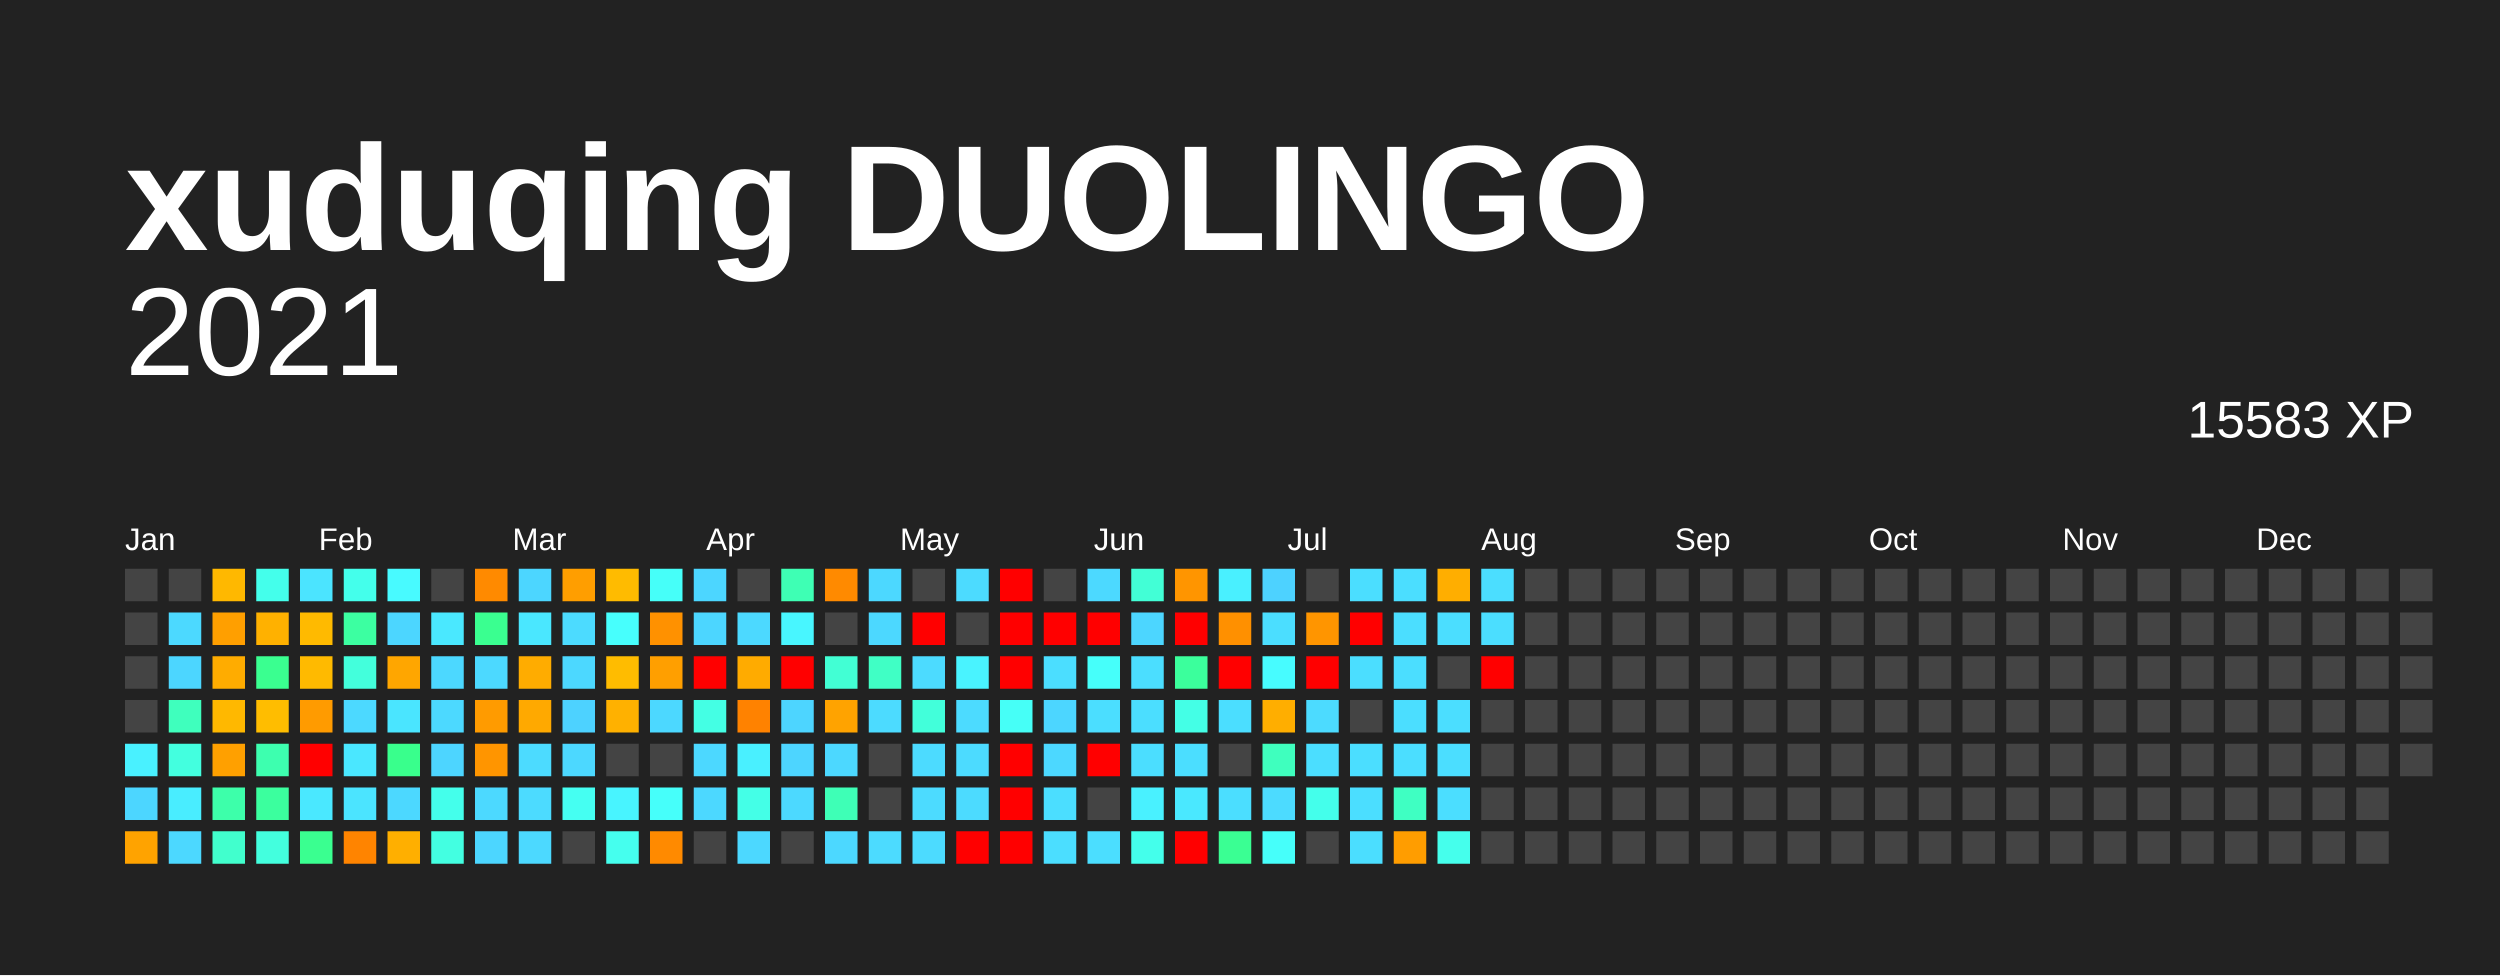
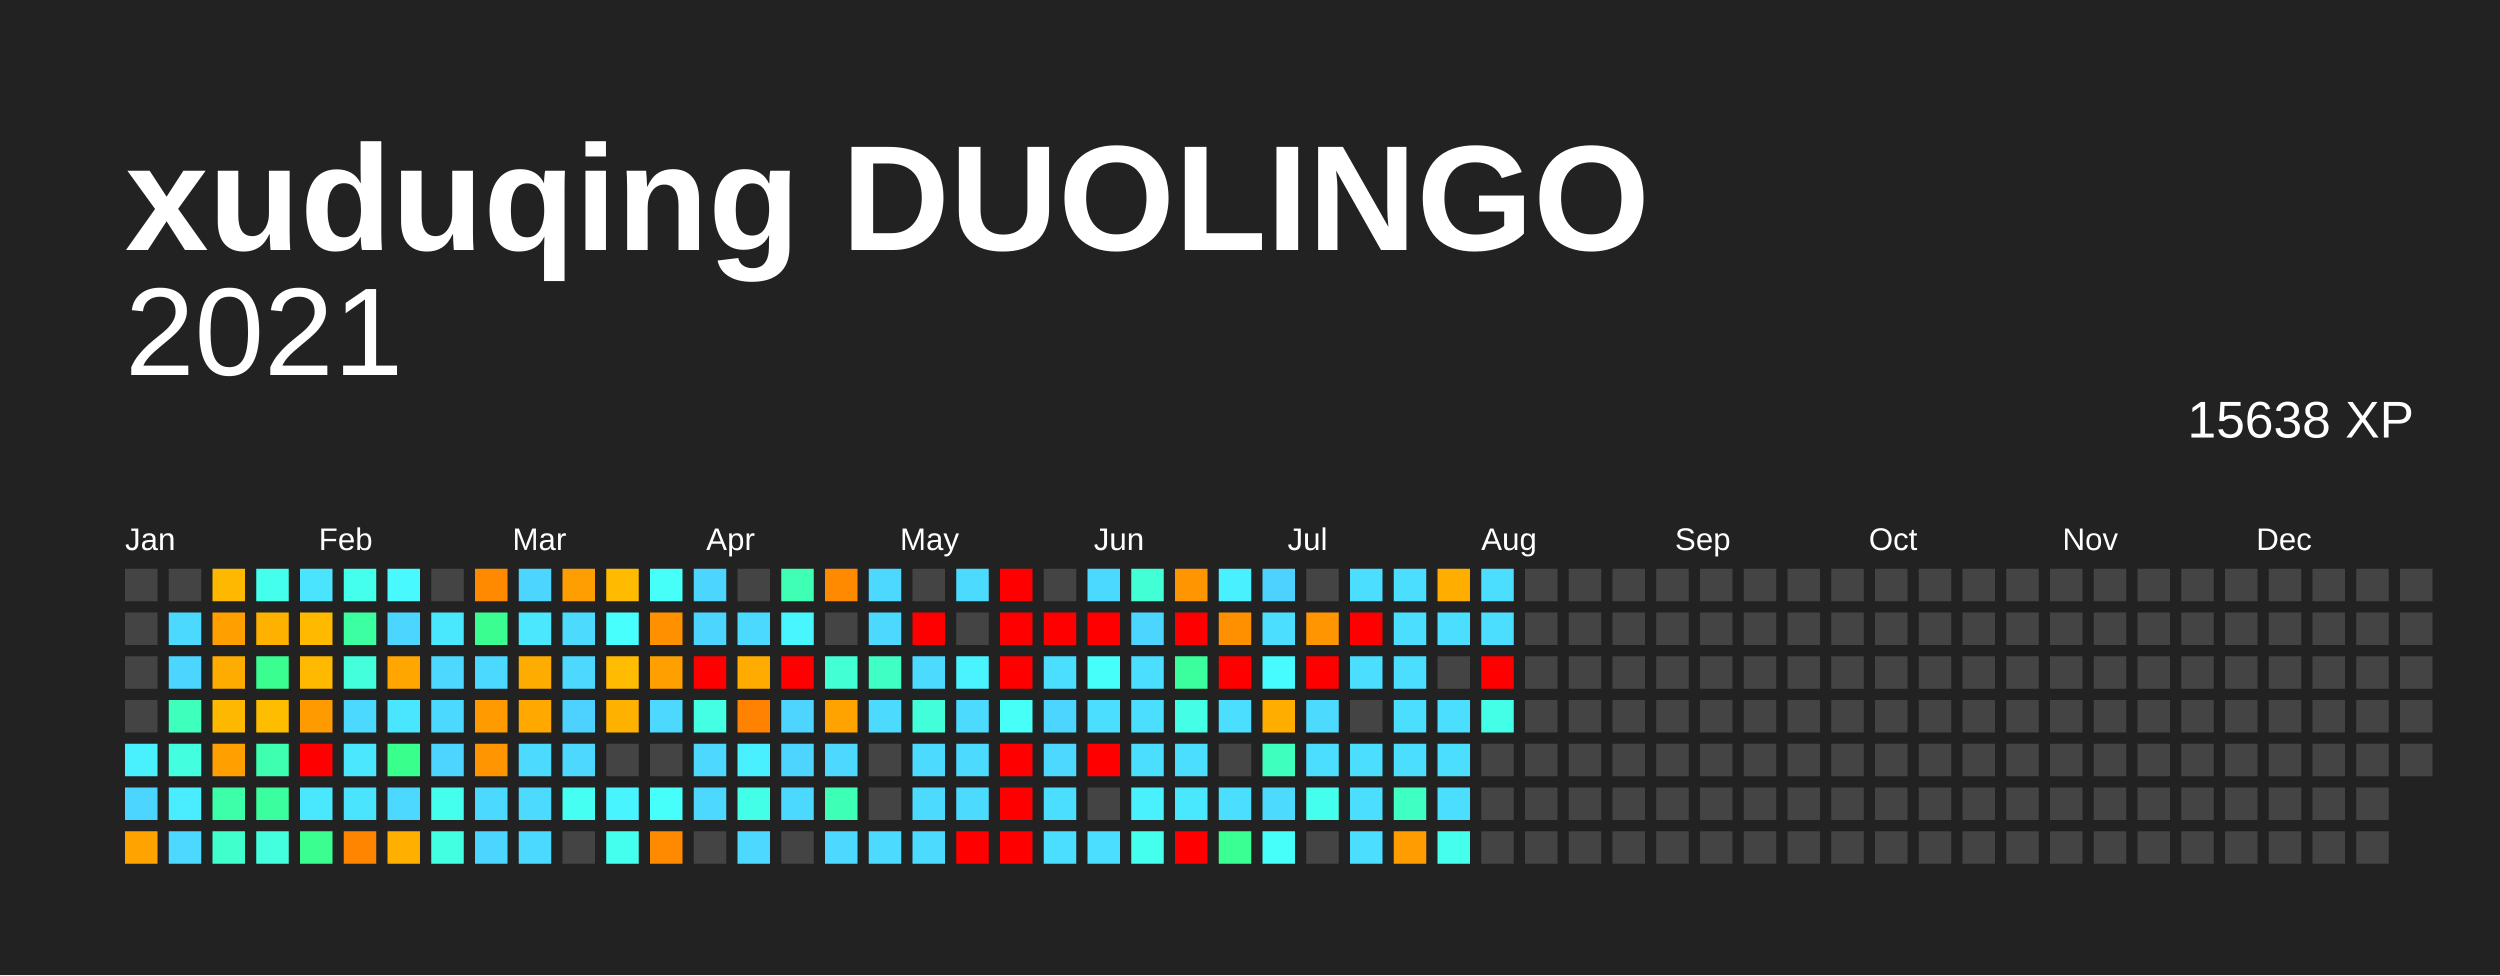
<svg xmlns="http://www.w3.org/2000/svg" baseProfile="full" height="78mm" version="1.1" viewBox="0,0,200,78" width="200mm">
  <defs />
  <rect fill="#222222" height="78" width="200" x="0" y="0" />
  <text fill="#FFFFFF" style="font-size:12px; font-family:Arial; font-weight:bold;" x="10" y="20">xuduqing DUOLINGO</text>
  <text alignment-baseline="hanging" fill="#FFFFFF" style="font-size:10.0px; font-family:Arial;" x="10" y="30">2021</text>
-   <text alignment-baseline="hanging" fill="#FFFFFF" style="font-size:4.125px; font-family:Arial;" x="175" y="35">15583 XP</text>
+   <text alignment-baseline="hanging" fill="#FFFFFF" style="font-size:4.125px; font-family:Arial;" x="175" y="35">15638 XP</text>
  <text fill="#FFFFFF" style="font-size:2.5px; font-family:Arial" x="10.0" y="44">Jan</text>
  <text fill="#FFFFFF" style="font-size:2.5px; font-family:Arial" x="25.5" y="44">Feb</text>
  <text fill="#FFFFFF" style="font-size:2.5px; font-family:Arial" x="41.0" y="44">Mar</text>
  <text fill="#FFFFFF" style="font-size:2.5px; font-family:Arial" x="56.5" y="44">Apr</text>
  <text fill="#FFFFFF" style="font-size:2.5px; font-family:Arial" x="72.0" y="44">May</text>
  <text fill="#FFFFFF" style="font-size:2.5px; font-family:Arial" x="87.5" y="44">Jun</text>
  <text fill="#FFFFFF" style="font-size:2.5px; font-family:Arial" x="103.0" y="44">Jul</text>
  <text fill="#FFFFFF" style="font-size:2.5px; font-family:Arial" x="118.5" y="44">Aug</text>
  <text fill="#FFFFFF" style="font-size:2.5px; font-family:Arial" x="134.0" y="44">Sep</text>
  <text fill="#FFFFFF" style="font-size:2.5px; font-family:Arial" x="149.5" y="44">Oct</text>
  <text fill="#FFFFFF" style="font-size:2.5px; font-family:Arial" x="165.0" y="44">Nov</text>
  <text fill="#FFFFFF" style="font-size:2.5px; font-family:Arial" x="180.5" y="44">Dec</text>
  <rect fill="#444444" height="2.6" width="2.6" x="10.0" y="45.5" />
  <rect fill="#444444" height="2.6" width="2.6" x="10.0" y="49.0" />
  <rect fill="#444444" height="2.6" width="2.6" x="10.0" y="52.5" />
  <rect fill="#444444" height="2.6" width="2.6" x="10.0" y="56.0" />
  <rect fill="#49f1ff" height="2.6" width="2.6" x="10.0" y="59.5" />
  <rect fill="#4cd6ff" height="2.6" width="2.6" x="10.0" y="63.0" />
  <rect fill="#ffa300" height="2.6" width="2.6" x="10.0" y="66.5" />
  <rect fill="#444444" height="2.6" width="2.6" x="13.5" y="45.5" />
  <rect fill="#4cd9ff" height="2.6" width="2.6" x="13.5" y="49.0" />
  <rect fill="#4cd6ff" height="2.6" width="2.6" x="13.5" y="52.5" />
  <rect fill="#3fffbd" height="2.6" width="2.6" x="13.5" y="56.0" />
  <rect fill="#43ffdf" height="2.6" width="2.6" x="13.5" y="59.5" />
  <rect fill="#49edff" height="2.6" width="2.6" x="13.5" y="63.0" />
  <rect fill="#4cd8ff" height="2.6" width="2.6" x="13.5" y="66.5" />
  <rect fill="#ffb800" height="2.6" width="2.6" x="17.0" y="45.5" />
  <rect fill="#ff9f00" height="2.6" width="2.6" x="17.0" y="49.0" />
  <rect fill="#ffac00" height="2.6" width="2.6" x="17.0" y="52.5" />
  <rect fill="#ffb800" height="2.6" width="2.6" x="17.0" y="56.0" />
  <rect fill="#ffa000" height="2.6" width="2.6" x="17.0" y="59.5" />
  <rect fill="#3dffaa" height="2.6" width="2.6" x="17.0" y="63.0" />
  <rect fill="#41ffcd" height="2.6" width="2.6" x="17.0" y="66.5" />
  <rect fill="#44ffeb" height="2.6" width="2.6" x="20.5" y="45.5" />
  <rect fill="#ffb100" height="2.6" width="2.6" x="20.5" y="49.0" />
  <rect fill="#3aff90" height="2.6" width="2.6" x="20.5" y="52.5" />
  <rect fill="#ffbd00" height="2.6" width="2.6" x="20.5" y="56.0" />
  <rect fill="#3dffaf" height="2.6" width="2.6" x="20.5" y="59.5" />
  <rect fill="#3bff9e" height="2.6" width="2.6" x="20.5" y="63.0" />
  <rect fill="#43ffde" height="2.6" width="2.6" x="20.5" y="66.5" />
  <rect fill="#4be4ff" height="2.6" width="2.6" x="24.0" y="45.5" />
  <rect fill="#ffba00" height="2.6" width="2.6" x="24.0" y="49.0" />
  <rect fill="#ffba00" height="2.6" width="2.6" x="24.0" y="52.5" />
  <rect fill="#ff9b00" height="2.6" width="2.6" x="24.0" y="56.0" />
  <rect fill="red" height="2.6" width="2.6" x="24.0" y="59.5" />
  <rect fill="#4ae8ff" height="2.6" width="2.6" x="24.0" y="63.0" />
  <rect fill="#3aff90" height="2.6" width="2.6" x="24.0" y="66.5" />
  <rect fill="#44ffeb" height="2.6" width="2.6" x="27.5" y="45.5" />
  <rect fill="#3cffa1" height="2.6" width="2.6" x="27.5" y="49.0" />
  <rect fill="#43ffdc" height="2.6" width="2.6" x="27.5" y="52.5" />
  <rect fill="#4cd9ff" height="2.6" width="2.6" x="27.5" y="56.0" />
  <rect fill="#4ae7ff" height="2.6" width="2.6" x="27.5" y="59.5" />
  <rect fill="#4be4ff" height="2.6" width="2.6" x="27.5" y="63.0" />
  <rect fill="#ff8400" height="2.6" width="2.6" x="27.5" y="66.5" />
  <rect fill="#48faff" height="2.6" width="2.6" x="31.0" y="45.5" />
  <rect fill="#4cd6ff" height="2.6" width="2.6" x="31.0" y="49.0" />
  <rect fill="#ffa600" height="2.6" width="2.6" x="31.0" y="52.5" />
  <rect fill="#4ae5ff" height="2.6" width="2.6" x="31.0" y="56.0" />
  <rect fill="#39ff8c" height="2.6" width="2.6" x="31.0" y="59.5" />
  <rect fill="#4cd8ff" height="2.6" width="2.6" x="31.0" y="63.0" />
  <rect fill="#ffaf00" height="2.6" width="2.6" x="31.0" y="66.5" />
  <rect fill="#444444" height="2.6" width="2.6" x="34.5" y="45.5" />
  <rect fill="#4ae8ff" height="2.6" width="2.6" x="34.5" y="49.0" />
  <rect fill="#4cd8ff" height="2.6" width="2.6" x="34.5" y="52.5" />
  <rect fill="#4cd9ff" height="2.6" width="2.6" x="34.5" y="56.0" />
  <rect fill="#4dd5ff" height="2.6" width="2.6" x="34.5" y="59.5" />
  <rect fill="#44ffeb" height="2.6" width="2.6" x="34.5" y="63.0" />
  <rect fill="#43ffe1" height="2.6" width="2.6" x="34.5" y="66.5" />
  <rect fill="#ff8a00" height="2.6" width="2.6" x="38.0" y="45.5" />
  <rect fill="#3aff90" height="2.6" width="2.6" x="38.0" y="49.0" />
  <rect fill="#4cd9ff" height="2.6" width="2.6" x="38.0" y="52.5" />
  <rect fill="#ff9b00" height="2.6" width="2.6" x="38.0" y="56.0" />
  <rect fill="#ff9500" height="2.6" width="2.6" x="38.0" y="59.5" />
  <rect fill="#4cd9ff" height="2.6" width="2.6" x="38.0" y="63.0" />
  <rect fill="#4cd6ff" height="2.6" width="2.6" x="38.0" y="66.5" />
  <rect fill="#4cd6ff" height="2.6" width="2.6" x="41.5" y="45.5" />
  <rect fill="#4ae7ff" height="2.6" width="2.6" x="41.5" y="49.0" />
  <rect fill="#ffac00" height="2.6" width="2.6" x="41.5" y="52.5" />
  <rect fill="#ffa900" height="2.6" width="2.6" x="41.5" y="56.0" />
  <rect fill="#4cdbff" height="2.6" width="2.6" x="41.5" y="59.5" />
  <rect fill="#4cdbff" height="2.6" width="2.6" x="41.5" y="63.0" />
  <rect fill="#4cd9ff" height="2.6" width="2.6" x="41.5" y="66.5" />
  <rect fill="#ff9e00" height="2.6" width="2.6" x="45.0" y="45.5" />
  <rect fill="#4cdbff" height="2.6" width="2.6" x="45.0" y="49.0" />
  <rect fill="#4cd8ff" height="2.6" width="2.6" x="45.0" y="52.5" />
  <rect fill="#4dd2ff" height="2.6" width="2.6" x="45.0" y="56.0" />
  <rect fill="#4cd8ff" height="2.6" width="2.6" x="45.0" y="59.5" />
  <rect fill="#45fff2" height="2.6" width="2.6" x="45.0" y="63.0" />
  <rect fill="#444444" height="2.6" width="2.6" x="45.0" y="66.5" />
  <rect fill="#ffbb00" height="2.6" width="2.6" x="48.5" y="45.5" />
  <rect fill="#47fffd" height="2.6" width="2.6" x="48.5" y="49.0" />
  <rect fill="#ffbc00" height="2.6" width="2.6" x="48.5" y="52.5" />
  <rect fill="#ffb100" height="2.6" width="2.6" x="48.5" y="56.0" />
  <rect fill="#444444" height="2.6" width="2.6" x="48.5" y="59.5" />
  <rect fill="#48f4ff" height="2.6" width="2.6" x="48.5" y="63.0" />
  <rect fill="#45ffee" height="2.6" width="2.6" x="48.5" y="66.5" />
  <rect fill="#46fff9" height="2.6" width="2.6" x="52.0" y="45.5" />
  <rect fill="#ff9100" height="2.6" width="2.6" x="52.0" y="49.0" />
  <rect fill="#ff9f00" height="2.6" width="2.6" x="52.0" y="52.5" />
  <rect fill="#4cd8ff" height="2.6" width="2.6" x="52.0" y="56.0" />
  <rect fill="#444444" height="2.6" width="2.6" x="52.0" y="59.5" />
  <rect fill="#46fffa" height="2.6" width="2.6" x="52.0" y="63.0" />
  <rect fill="#ff8a00" height="2.6" width="2.6" x="52.0" y="66.5" />
  <rect fill="#4cd6ff" height="2.6" width="2.6" x="55.5" y="45.5" />
  <rect fill="#4cd6ff" height="2.6" width="2.6" x="55.5" y="49.0" />
  <rect fill="red" height="2.6" width="2.6" x="55.5" y="52.5" />
  <rect fill="#44ffe4" height="2.6" width="2.6" x="55.5" y="56.0" />
  <rect fill="#4cd8ff" height="2.6" width="2.6" x="55.5" y="59.5" />
  <rect fill="#4cd8ff" height="2.6" width="2.6" x="55.5" y="63.0" />
  <rect fill="#444444" height="2.6" width="2.6" x="55.5" y="66.5" />
  <rect fill="#444444" height="2.6" width="2.6" x="59.0" y="45.5" />
  <rect fill="#4cd9ff" height="2.6" width="2.6" x="59.0" y="49.0" />
  <rect fill="#ffab00" height="2.6" width="2.6" x="59.0" y="52.5" />
  <rect fill="#ff8200" height="2.6" width="2.6" x="59.0" y="56.0" />
  <rect fill="#49f0ff" height="2.6" width="2.6" x="59.0" y="59.5" />
  <rect fill="#44ffe7" height="2.6" width="2.6" x="59.0" y="63.0" />
  <rect fill="#4cd8ff" height="2.6" width="2.6" x="59.0" y="66.5" />
  <rect fill="#3effb4" height="2.6" width="2.6" x="62.5" y="45.5" />
  <rect fill="#48f6ff" height="2.6" width="2.6" x="62.5" y="49.0" />
  <rect fill="red" height="2.6" width="2.6" x="62.5" y="52.5" />
  <rect fill="#4dd5ff" height="2.6" width="2.6" x="62.5" y="56.0" />
  <rect fill="#4dd5ff" height="2.6" width="2.6" x="62.5" y="59.5" />
  <rect fill="#4cd9ff" height="2.6" width="2.6" x="62.5" y="63.0" />
  <rect fill="#444444" height="2.6" width="2.6" x="62.5" y="66.5" />
  <rect fill="#ff8a00" height="2.6" width="2.6" x="66.0" y="45.5" />
  <rect fill="#444444" height="2.6" width="2.6" x="66.0" y="49.0" />
  <rect fill="#42ffd4" height="2.6" width="2.6" x="66.0" y="52.5" />
  <rect fill="#ffa300" height="2.6" width="2.6" x="66.0" y="56.0" />
  <rect fill="#4cd8ff" height="2.6" width="2.6" x="66.0" y="59.5" />
  <rect fill="#3effb6" height="2.6" width="2.6" x="66.0" y="63.0" />
  <rect fill="#4cd8ff" height="2.6" width="2.6" x="66.0" y="66.5" />
  <rect fill="#4cd8ff" height="2.6" width="2.6" x="69.5" y="45.5" />
  <rect fill="#4cd8ff" height="2.6" width="2.6" x="69.5" y="49.0" />
  <rect fill="#40ffc5" height="2.6" width="2.6" x="69.5" y="52.5" />
  <rect fill="#4cdbff" height="2.6" width="2.6" x="69.5" y="56.0" />
  <rect fill="#444444" height="2.6" width="2.6" x="69.5" y="59.5" />
  <rect fill="#444444" height="2.6" width="2.6" x="69.5" y="63.0" />
  <rect fill="#4cdbff" height="2.6" width="2.6" x="69.5" y="66.5" />
  <rect fill="#444444" height="2.6" width="2.6" x="73.0" y="45.5" />
  <rect fill="red" height="2.6" width="2.6" x="73.0" y="49.0" />
  <rect fill="#4cdbff" height="2.6" width="2.6" x="73.0" y="52.5" />
  <rect fill="#42ffda" height="2.6" width="2.6" x="73.0" y="56.0" />
  <rect fill="#4cdbff" height="2.6" width="2.6" x="73.0" y="59.5" />
  <rect fill="#4cdbff" height="2.6" width="2.6" x="73.0" y="63.0" />
  <rect fill="#4cdbff" height="2.6" width="2.6" x="73.0" y="66.5" />
  <rect fill="#4cdbff" height="2.6" width="2.6" x="76.5" y="45.5" />
  <rect fill="#444444" height="2.6" width="2.6" x="76.5" y="49.0" />
  <rect fill="#49f3ff" height="2.6" width="2.6" x="76.5" y="52.5" />
  <rect fill="#4cdbff" height="2.6" width="2.6" x="76.5" y="56.0" />
  <rect fill="#4cdbff" height="2.6" width="2.6" x="76.5" y="59.5" />
  <rect fill="#4cdbff" height="2.6" width="2.6" x="76.5" y="63.0" />
  <rect fill="red" height="2.6" width="2.6" x="76.5" y="66.5" />
  <rect fill="red" height="2.6" width="2.6" x="80.0" y="45.5" />
  <rect fill="red" height="2.6" width="2.6" x="80.0" y="49.0" />
  <rect fill="red" height="2.6" width="2.6" x="80.0" y="52.5" />
  <rect fill="#46fff7" height="2.6" width="2.6" x="80.0" y="56.0" />
  <rect fill="red" height="2.6" width="2.6" x="80.0" y="59.5" />
  <rect fill="red" height="2.6" width="2.6" x="80.0" y="63.0" />
  <rect fill="red" height="2.6" width="2.6" x="80.0" y="66.5" />
  <rect fill="#444444" height="2.6" width="2.6" x="83.5" y="45.5" />
  <rect fill="red" height="2.6" width="2.6" x="83.5" y="49.0" />
  <rect fill="#4bdeff" height="2.6" width="2.6" x="83.5" y="52.5" />
  <rect fill="#4cd6ff" height="2.6" width="2.6" x="83.5" y="56.0" />
  <rect fill="#4cd8ff" height="2.6" width="2.6" x="83.5" y="59.5" />
  <rect fill="#4bdeff" height="2.6" width="2.6" x="83.5" y="63.0" />
  <rect fill="#4bdeff" height="2.6" width="2.6" x="83.5" y="66.5" />
  <rect fill="#4cd9ff" height="2.6" width="2.6" x="87.0" y="45.5" />
  <rect fill="red" height="2.6" width="2.6" x="87.0" y="49.0" />
  <rect fill="#46fffa" height="2.6" width="2.6" x="87.0" y="52.5" />
  <rect fill="#4bdeff" height="2.6" width="2.6" x="87.0" y="56.0" />
  <rect fill="red" height="2.6" width="2.6" x="87.0" y="59.5" />
  <rect fill="#444444" height="2.6" width="2.6" x="87.0" y="63.0" />
  <rect fill="#4bdeff" height="2.6" width="2.6" x="87.0" y="66.5" />
  <rect fill="#42ffd6" height="2.6" width="2.6" x="90.5" y="45.5" />
  <rect fill="#4cd6ff" height="2.6" width="2.6" x="90.5" y="49.0" />
  <rect fill="#4bdeff" height="2.6" width="2.6" x="90.5" y="52.5" />
  <rect fill="#4bdeff" height="2.6" width="2.6" x="90.5" y="56.0" />
  <rect fill="#4bdeff" height="2.6" width="2.6" x="90.5" y="59.5" />
  <rect fill="#49f1ff" height="2.6" width="2.6" x="90.5" y="63.0" />
  <rect fill="#44ffeb" height="2.6" width="2.6" x="90.5" y="66.5" />
  <rect fill="#ff9500" height="2.6" width="2.6" x="94.0" y="45.5" />
  <rect fill="red" height="2.6" width="2.6" x="94.0" y="49.0" />
  <rect fill="#3bff9c" height="2.6" width="2.6" x="94.0" y="52.5" />
  <rect fill="#44ffe6" height="2.6" width="2.6" x="94.0" y="56.0" />
  <rect fill="#4bdeff" height="2.6" width="2.6" x="94.0" y="59.5" />
  <rect fill="#4ae8ff" height="2.6" width="2.6" x="94.0" y="63.0" />
  <rect fill="red" height="2.6" width="2.6" x="94.0" y="66.5" />
  <rect fill="#49f0ff" height="2.6" width="2.6" x="97.5" y="45.5" />
  <rect fill="#ff9000" height="2.6" width="2.6" x="97.5" y="49.0" />
  <rect fill="red" height="2.6" width="2.6" x="97.5" y="52.5" />
  <rect fill="#4bdeff" height="2.6" width="2.6" x="97.5" y="56.0" />
  <rect fill="#444444" height="2.6" width="2.6" x="97.5" y="59.5" />
  <rect fill="#4bdeff" height="2.6" width="2.6" x="97.5" y="63.0" />
  <rect fill="#3aff93" height="2.6" width="2.6" x="97.5" y="66.5" />
  <rect fill="#4dd2ff" height="2.6" width="2.6" x="101.0" y="45.5" />
  <rect fill="#4bdeff" height="2.6" width="2.6" x="101.0" y="49.0" />
  <rect fill="#47fcff" height="2.6" width="2.6" x="101.0" y="52.5" />
  <rect fill="#ffae00" height="2.6" width="2.6" x="101.0" y="56.0" />
  <rect fill="#3fffbe" height="2.6" width="2.6" x="101.0" y="59.5" />
  <rect fill="#4cdbff" height="2.6" width="2.6" x="101.0" y="63.0" />
  <rect fill="#46fffa" height="2.6" width="2.6" x="101.0" y="66.5" />
  <rect fill="#444444" height="2.6" width="2.6" x="104.5" y="45.5" />
  <rect fill="#ff9500" height="2.6" width="2.6" x="104.5" y="49.0" />
  <rect fill="red" height="2.6" width="2.6" x="104.5" y="52.5" />
  <rect fill="#4cdbff" height="2.6" width="2.6" x="104.5" y="56.0" />
  <rect fill="#4bdeff" height="2.6" width="2.6" x="104.5" y="59.5" />
  <rect fill="#44ffeb" height="2.6" width="2.6" x="104.5" y="63.0" />
  <rect fill="#444444" height="2.6" width="2.6" x="104.5" y="66.5" />
  <rect fill="#4bdeff" height="2.6" width="2.6" x="108.0" y="45.5" />
  <rect fill="red" height="2.6" width="2.6" x="108.0" y="49.0" />
  <rect fill="#4bdeff" height="2.6" width="2.6" x="108.0" y="52.5" />
  <rect fill="#444444" height="2.6" width="2.6" x="108.0" y="56.0" />
  <rect fill="#4bdeff" height="2.6" width="2.6" x="108.0" y="59.5" />
  <rect fill="#4bdeff" height="2.6" width="2.6" x="108.0" y="63.0" />
  <rect fill="#4bdeff" height="2.6" width="2.6" x="108.0" y="66.5" />
  <rect fill="#4bdeff" height="2.6" width="2.6" x="111.5" y="45.5" />
  <rect fill="#4bdeff" height="2.6" width="2.6" x="111.5" y="49.0" />
  <rect fill="#4bdeff" height="2.6" width="2.6" x="111.5" y="52.5" />
  <rect fill="#4bdeff" height="2.6" width="2.6" x="111.5" y="56.0" />
  <rect fill="#4bdeff" height="2.6" width="2.6" x="111.5" y="59.5" />
  <rect fill="#3fffc2" height="2.6" width="2.6" x="111.5" y="63.0" />
  <rect fill="#ff9d00" height="2.6" width="2.6" x="111.5" y="66.5" />
  <rect fill="#ffae00" height="2.6" width="2.6" x="115.0" y="45.5" />
  <rect fill="#4bdeff" height="2.6" width="2.6" x="115.0" y="49.0" />
  <rect fill="#444444" height="2.6" width="2.6" x="115.0" y="52.5" />
  <rect fill="#4bdeff" height="2.6" width="2.6" x="115.0" y="56.0" />
  <rect fill="#4bdeff" height="2.6" width="2.6" x="115.0" y="59.5" />
  <rect fill="#4bdeff" height="2.6" width="2.6" x="115.0" y="63.0" />
  <rect fill="#45ffec" height="2.6" width="2.6" x="115.0" y="66.5" />
  <rect fill="#4bdeff" height="2.6" width="2.6" x="118.5" y="45.5" />
  <rect fill="#4bdeff" height="2.6" width="2.6" x="118.5" y="49.0" />
  <rect fill="red" height="2.6" width="2.6" x="118.5" y="52.5" />
-   <rect fill="#444444" height="2.6" width="2.6" x="118.5" y="56.0" />
+   <rect fill="#44ffe7" height="2.6" width="2.6" x="118.5" y="56.0" />
  <rect fill="#444444" height="2.6" width="2.6" x="118.5" y="59.5" />
  <rect fill="#444444" height="2.6" width="2.6" x="118.5" y="63.0" />
  <rect fill="#444444" height="2.6" width="2.6" x="118.5" y="66.5" />
  <rect fill="#444444" height="2.6" width="2.6" x="122.0" y="45.5" />
  <rect fill="#444444" height="2.6" width="2.6" x="122.0" y="49.0" />
  <rect fill="#444444" height="2.6" width="2.6" x="122.0" y="52.5" />
  <rect fill="#444444" height="2.6" width="2.6" x="122.0" y="56.0" />
  <rect fill="#444444" height="2.6" width="2.6" x="122.0" y="59.5" />
  <rect fill="#444444" height="2.6" width="2.6" x="122.0" y="63.0" />
  <rect fill="#444444" height="2.6" width="2.6" x="122.0" y="66.5" />
  <rect fill="#444444" height="2.6" width="2.6" x="125.5" y="45.5" />
  <rect fill="#444444" height="2.6" width="2.6" x="125.5" y="49.0" />
  <rect fill="#444444" height="2.6" width="2.6" x="125.5" y="52.5" />
  <rect fill="#444444" height="2.6" width="2.6" x="125.5" y="56.0" />
  <rect fill="#444444" height="2.6" width="2.6" x="125.5" y="59.5" />
  <rect fill="#444444" height="2.6" width="2.6" x="125.5" y="63.0" />
  <rect fill="#444444" height="2.6" width="2.6" x="125.5" y="66.5" />
  <rect fill="#444444" height="2.6" width="2.6" x="129.0" y="45.5" />
  <rect fill="#444444" height="2.6" width="2.6" x="129.0" y="49.0" />
  <rect fill="#444444" height="2.6" width="2.6" x="129.0" y="52.5" />
  <rect fill="#444444" height="2.6" width="2.6" x="129.0" y="56.0" />
  <rect fill="#444444" height="2.6" width="2.6" x="129.0" y="59.5" />
  <rect fill="#444444" height="2.6" width="2.6" x="129.0" y="63.0" />
  <rect fill="#444444" height="2.6" width="2.6" x="129.0" y="66.5" />
  <rect fill="#444444" height="2.6" width="2.6" x="132.5" y="45.5" />
  <rect fill="#444444" height="2.6" width="2.6" x="132.5" y="49.0" />
  <rect fill="#444444" height="2.6" width="2.6" x="132.5" y="52.5" />
  <rect fill="#444444" height="2.6" width="2.6" x="132.5" y="56.0" />
  <rect fill="#444444" height="2.6" width="2.6" x="132.5" y="59.5" />
  <rect fill="#444444" height="2.6" width="2.6" x="132.5" y="63.0" />
  <rect fill="#444444" height="2.6" width="2.6" x="132.5" y="66.5" />
  <rect fill="#444444" height="2.6" width="2.6" x="136.0" y="45.5" />
  <rect fill="#444444" height="2.6" width="2.6" x="136.0" y="49.0" />
  <rect fill="#444444" height="2.6" width="2.6" x="136.0" y="52.5" />
  <rect fill="#444444" height="2.6" width="2.6" x="136.0" y="56.0" />
  <rect fill="#444444" height="2.6" width="2.6" x="136.0" y="59.5" />
  <rect fill="#444444" height="2.6" width="2.6" x="136.0" y="63.0" />
  <rect fill="#444444" height="2.6" width="2.6" x="136.0" y="66.5" />
  <rect fill="#444444" height="2.6" width="2.6" x="139.5" y="45.5" />
  <rect fill="#444444" height="2.6" width="2.6" x="139.5" y="49.0" />
  <rect fill="#444444" height="2.6" width="2.6" x="139.5" y="52.5" />
  <rect fill="#444444" height="2.6" width="2.6" x="139.5" y="56.0" />
  <rect fill="#444444" height="2.6" width="2.6" x="139.5" y="59.5" />
  <rect fill="#444444" height="2.6" width="2.6" x="139.5" y="63.0" />
  <rect fill="#444444" height="2.6" width="2.6" x="139.5" y="66.5" />
  <rect fill="#444444" height="2.6" width="2.6" x="143.0" y="45.5" />
  <rect fill="#444444" height="2.6" width="2.6" x="143.0" y="49.0" />
  <rect fill="#444444" height="2.6" width="2.6" x="143.0" y="52.5" />
  <rect fill="#444444" height="2.6" width="2.6" x="143.0" y="56.0" />
  <rect fill="#444444" height="2.6" width="2.6" x="143.0" y="59.5" />
  <rect fill="#444444" height="2.6" width="2.6" x="143.0" y="63.0" />
  <rect fill="#444444" height="2.6" width="2.6" x="143.0" y="66.5" />
  <rect fill="#444444" height="2.6" width="2.6" x="146.5" y="45.5" />
  <rect fill="#444444" height="2.6" width="2.6" x="146.5" y="49.0" />
  <rect fill="#444444" height="2.6" width="2.6" x="146.5" y="52.5" />
  <rect fill="#444444" height="2.6" width="2.6" x="146.5" y="56.0" />
  <rect fill="#444444" height="2.6" width="2.6" x="146.5" y="59.5" />
  <rect fill="#444444" height="2.6" width="2.6" x="146.5" y="63.0" />
  <rect fill="#444444" height="2.6" width="2.6" x="146.5" y="66.5" />
  <rect fill="#444444" height="2.6" width="2.6" x="150.0" y="45.5" />
  <rect fill="#444444" height="2.6" width="2.6" x="150.0" y="49.0" />
  <rect fill="#444444" height="2.6" width="2.6" x="150.0" y="52.5" />
  <rect fill="#444444" height="2.6" width="2.6" x="150.0" y="56.0" />
  <rect fill="#444444" height="2.6" width="2.6" x="150.0" y="59.5" />
  <rect fill="#444444" height="2.6" width="2.6" x="150.0" y="63.0" />
  <rect fill="#444444" height="2.6" width="2.6" x="150.0" y="66.5" />
  <rect fill="#444444" height="2.6" width="2.6" x="153.5" y="45.5" />
  <rect fill="#444444" height="2.6" width="2.6" x="153.5" y="49.0" />
  <rect fill="#444444" height="2.6" width="2.6" x="153.5" y="52.5" />
  <rect fill="#444444" height="2.6" width="2.6" x="153.5" y="56.0" />
  <rect fill="#444444" height="2.6" width="2.6" x="153.5" y="59.5" />
  <rect fill="#444444" height="2.6" width="2.6" x="153.5" y="63.0" />
  <rect fill="#444444" height="2.6" width="2.6" x="153.5" y="66.5" />
  <rect fill="#444444" height="2.6" width="2.6" x="157.0" y="45.5" />
  <rect fill="#444444" height="2.6" width="2.6" x="157.0" y="49.0" />
  <rect fill="#444444" height="2.6" width="2.6" x="157.0" y="52.5" />
  <rect fill="#444444" height="2.6" width="2.6" x="157.0" y="56.0" />
  <rect fill="#444444" height="2.6" width="2.6" x="157.0" y="59.5" />
  <rect fill="#444444" height="2.6" width="2.6" x="157.0" y="63.0" />
  <rect fill="#444444" height="2.6" width="2.6" x="157.0" y="66.5" />
  <rect fill="#444444" height="2.6" width="2.6" x="160.5" y="45.5" />
  <rect fill="#444444" height="2.6" width="2.6" x="160.5" y="49.0" />
  <rect fill="#444444" height="2.6" width="2.6" x="160.5" y="52.5" />
  <rect fill="#444444" height="2.6" width="2.6" x="160.5" y="56.0" />
  <rect fill="#444444" height="2.6" width="2.6" x="160.5" y="59.5" />
  <rect fill="#444444" height="2.6" width="2.6" x="160.5" y="63.0" />
  <rect fill="#444444" height="2.6" width="2.6" x="160.5" y="66.5" />
  <rect fill="#444444" height="2.6" width="2.6" x="164.0" y="45.5" />
  <rect fill="#444444" height="2.6" width="2.6" x="164.0" y="49.0" />
  <rect fill="#444444" height="2.6" width="2.6" x="164.0" y="52.5" />
  <rect fill="#444444" height="2.6" width="2.6" x="164.0" y="56.0" />
  <rect fill="#444444" height="2.6" width="2.6" x="164.0" y="59.5" />
  <rect fill="#444444" height="2.6" width="2.6" x="164.0" y="63.0" />
  <rect fill="#444444" height="2.6" width="2.6" x="164.0" y="66.5" />
  <rect fill="#444444" height="2.6" width="2.6" x="167.5" y="45.5" />
  <rect fill="#444444" height="2.6" width="2.6" x="167.5" y="49.0" />
  <rect fill="#444444" height="2.6" width="2.6" x="167.5" y="52.5" />
  <rect fill="#444444" height="2.6" width="2.6" x="167.5" y="56.0" />
  <rect fill="#444444" height="2.6" width="2.6" x="167.5" y="59.5" />
  <rect fill="#444444" height="2.6" width="2.6" x="167.5" y="63.0" />
  <rect fill="#444444" height="2.6" width="2.6" x="167.5" y="66.5" />
  <rect fill="#444444" height="2.6" width="2.6" x="171.0" y="45.5" />
  <rect fill="#444444" height="2.6" width="2.6" x="171.0" y="49.0" />
  <rect fill="#444444" height="2.6" width="2.6" x="171.0" y="52.5" />
  <rect fill="#444444" height="2.6" width="2.6" x="171.0" y="56.0" />
  <rect fill="#444444" height="2.6" width="2.6" x="171.0" y="59.5" />
  <rect fill="#444444" height="2.6" width="2.6" x="171.0" y="63.0" />
  <rect fill="#444444" height="2.6" width="2.6" x="171.0" y="66.5" />
  <rect fill="#444444" height="2.6" width="2.6" x="174.5" y="45.5" />
  <rect fill="#444444" height="2.6" width="2.6" x="174.5" y="49.0" />
  <rect fill="#444444" height="2.6" width="2.6" x="174.5" y="52.5" />
  <rect fill="#444444" height="2.6" width="2.6" x="174.5" y="56.0" />
  <rect fill="#444444" height="2.6" width="2.6" x="174.5" y="59.5" />
  <rect fill="#444444" height="2.6" width="2.6" x="174.5" y="63.0" />
  <rect fill="#444444" height="2.6" width="2.6" x="174.5" y="66.5" />
  <rect fill="#444444" height="2.6" width="2.6" x="178.0" y="45.5" />
  <rect fill="#444444" height="2.6" width="2.6" x="178.0" y="49.0" />
  <rect fill="#444444" height="2.6" width="2.6" x="178.0" y="52.5" />
  <rect fill="#444444" height="2.6" width="2.6" x="178.0" y="56.0" />
  <rect fill="#444444" height="2.6" width="2.6" x="178.0" y="59.5" />
  <rect fill="#444444" height="2.6" width="2.6" x="178.0" y="63.0" />
  <rect fill="#444444" height="2.6" width="2.6" x="178.0" y="66.5" />
  <rect fill="#444444" height="2.6" width="2.6" x="181.5" y="45.5" />
  <rect fill="#444444" height="2.6" width="2.6" x="181.5" y="49.0" />
  <rect fill="#444444" height="2.6" width="2.6" x="181.5" y="52.5" />
  <rect fill="#444444" height="2.6" width="2.6" x="181.5" y="56.0" />
  <rect fill="#444444" height="2.6" width="2.6" x="181.5" y="59.5" />
  <rect fill="#444444" height="2.6" width="2.6" x="181.5" y="63.0" />
  <rect fill="#444444" height="2.6" width="2.6" x="181.5" y="66.5" />
  <rect fill="#444444" height="2.6" width="2.6" x="185.0" y="45.5" />
  <rect fill="#444444" height="2.6" width="2.6" x="185.0" y="49.0" />
  <rect fill="#444444" height="2.6" width="2.6" x="185.0" y="52.5" />
  <rect fill="#444444" height="2.6" width="2.6" x="185.0" y="56.0" />
  <rect fill="#444444" height="2.6" width="2.6" x="185.0" y="59.5" />
  <rect fill="#444444" height="2.6" width="2.6" x="185.0" y="63.0" />
  <rect fill="#444444" height="2.6" width="2.6" x="185.0" y="66.5" />
  <rect fill="#444444" height="2.6" width="2.6" x="188.5" y="45.5" />
  <rect fill="#444444" height="2.6" width="2.6" x="188.5" y="49.0" />
  <rect fill="#444444" height="2.6" width="2.6" x="188.5" y="52.5" />
  <rect fill="#444444" height="2.6" width="2.6" x="188.5" y="56.0" />
  <rect fill="#444444" height="2.6" width="2.6" x="188.5" y="59.5" />
  <rect fill="#444444" height="2.6" width="2.6" x="188.5" y="63.0" />
  <rect fill="#444444" height="2.6" width="2.6" x="188.5" y="66.5" />
  <rect fill="#444444" height="2.6" width="2.6" x="192.0" y="45.5" />
  <rect fill="#444444" height="2.6" width="2.6" x="192.0" y="49.0" />
  <rect fill="#444444" height="2.6" width="2.6" x="192.0" y="52.5" />
  <rect fill="#444444" height="2.6" width="2.6" x="192.0" y="56.0" />
  <rect fill="#444444" height="2.6" width="2.6" x="192.0" y="59.5" />
</svg>
